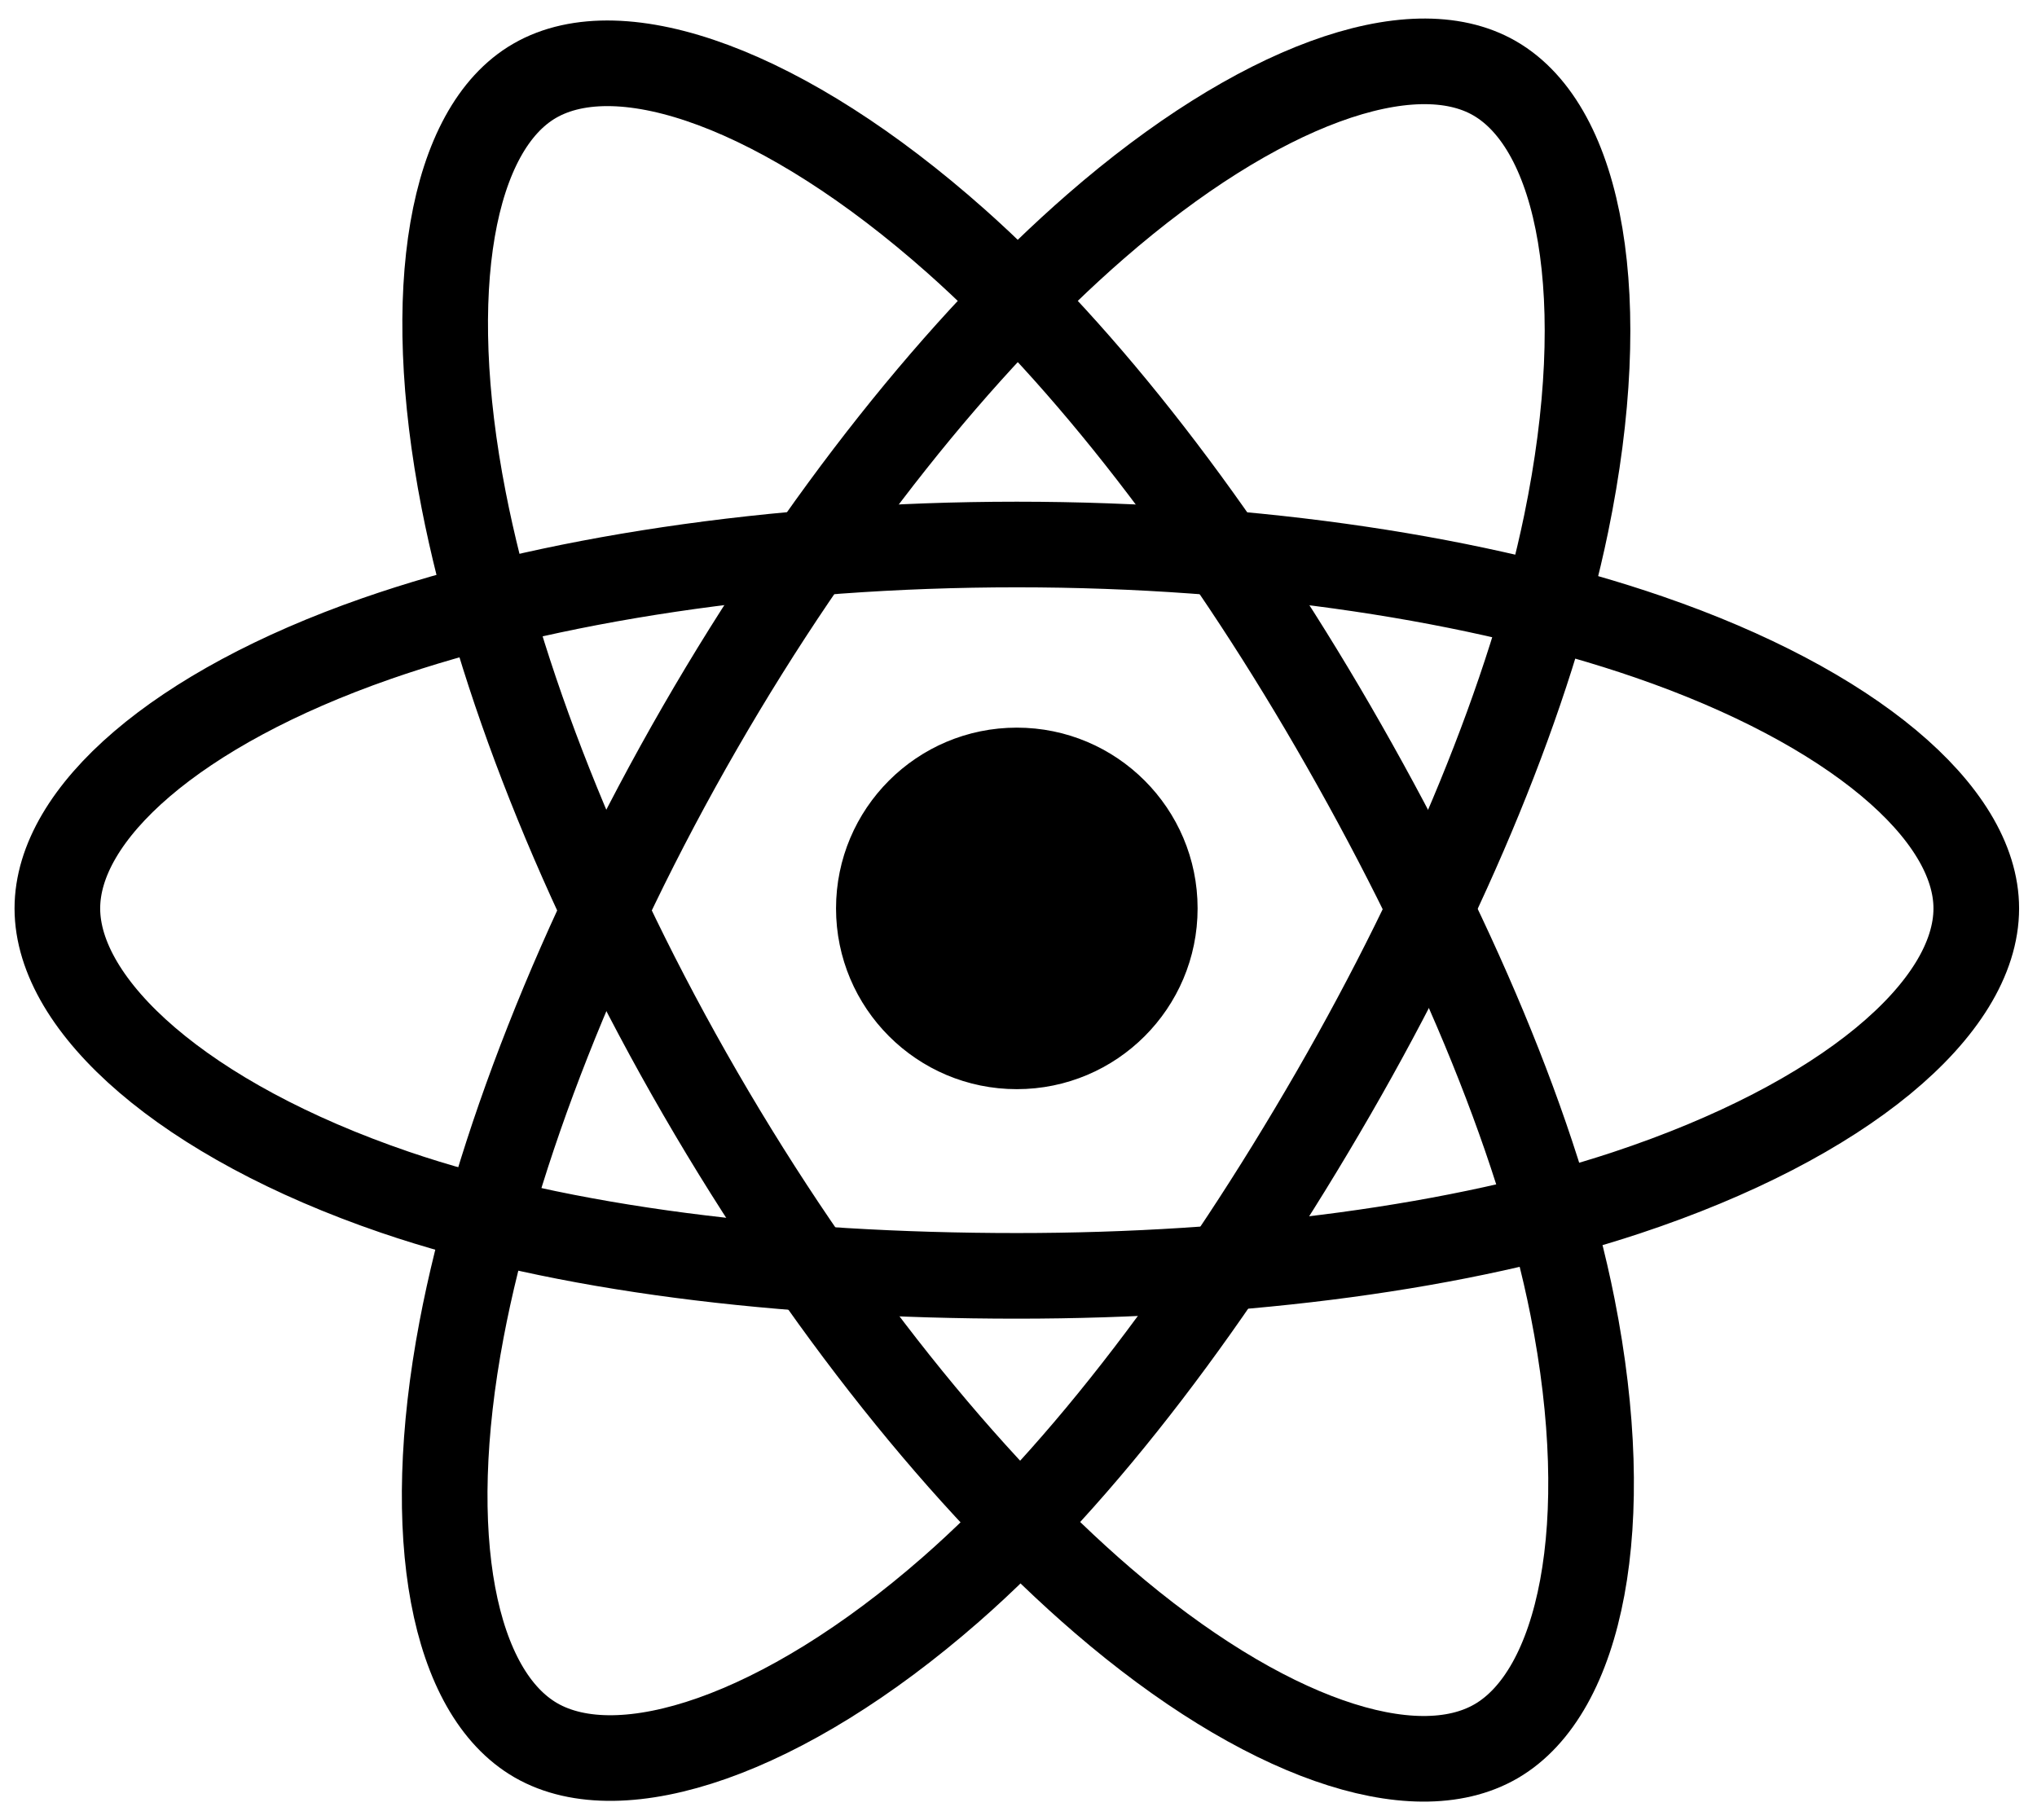
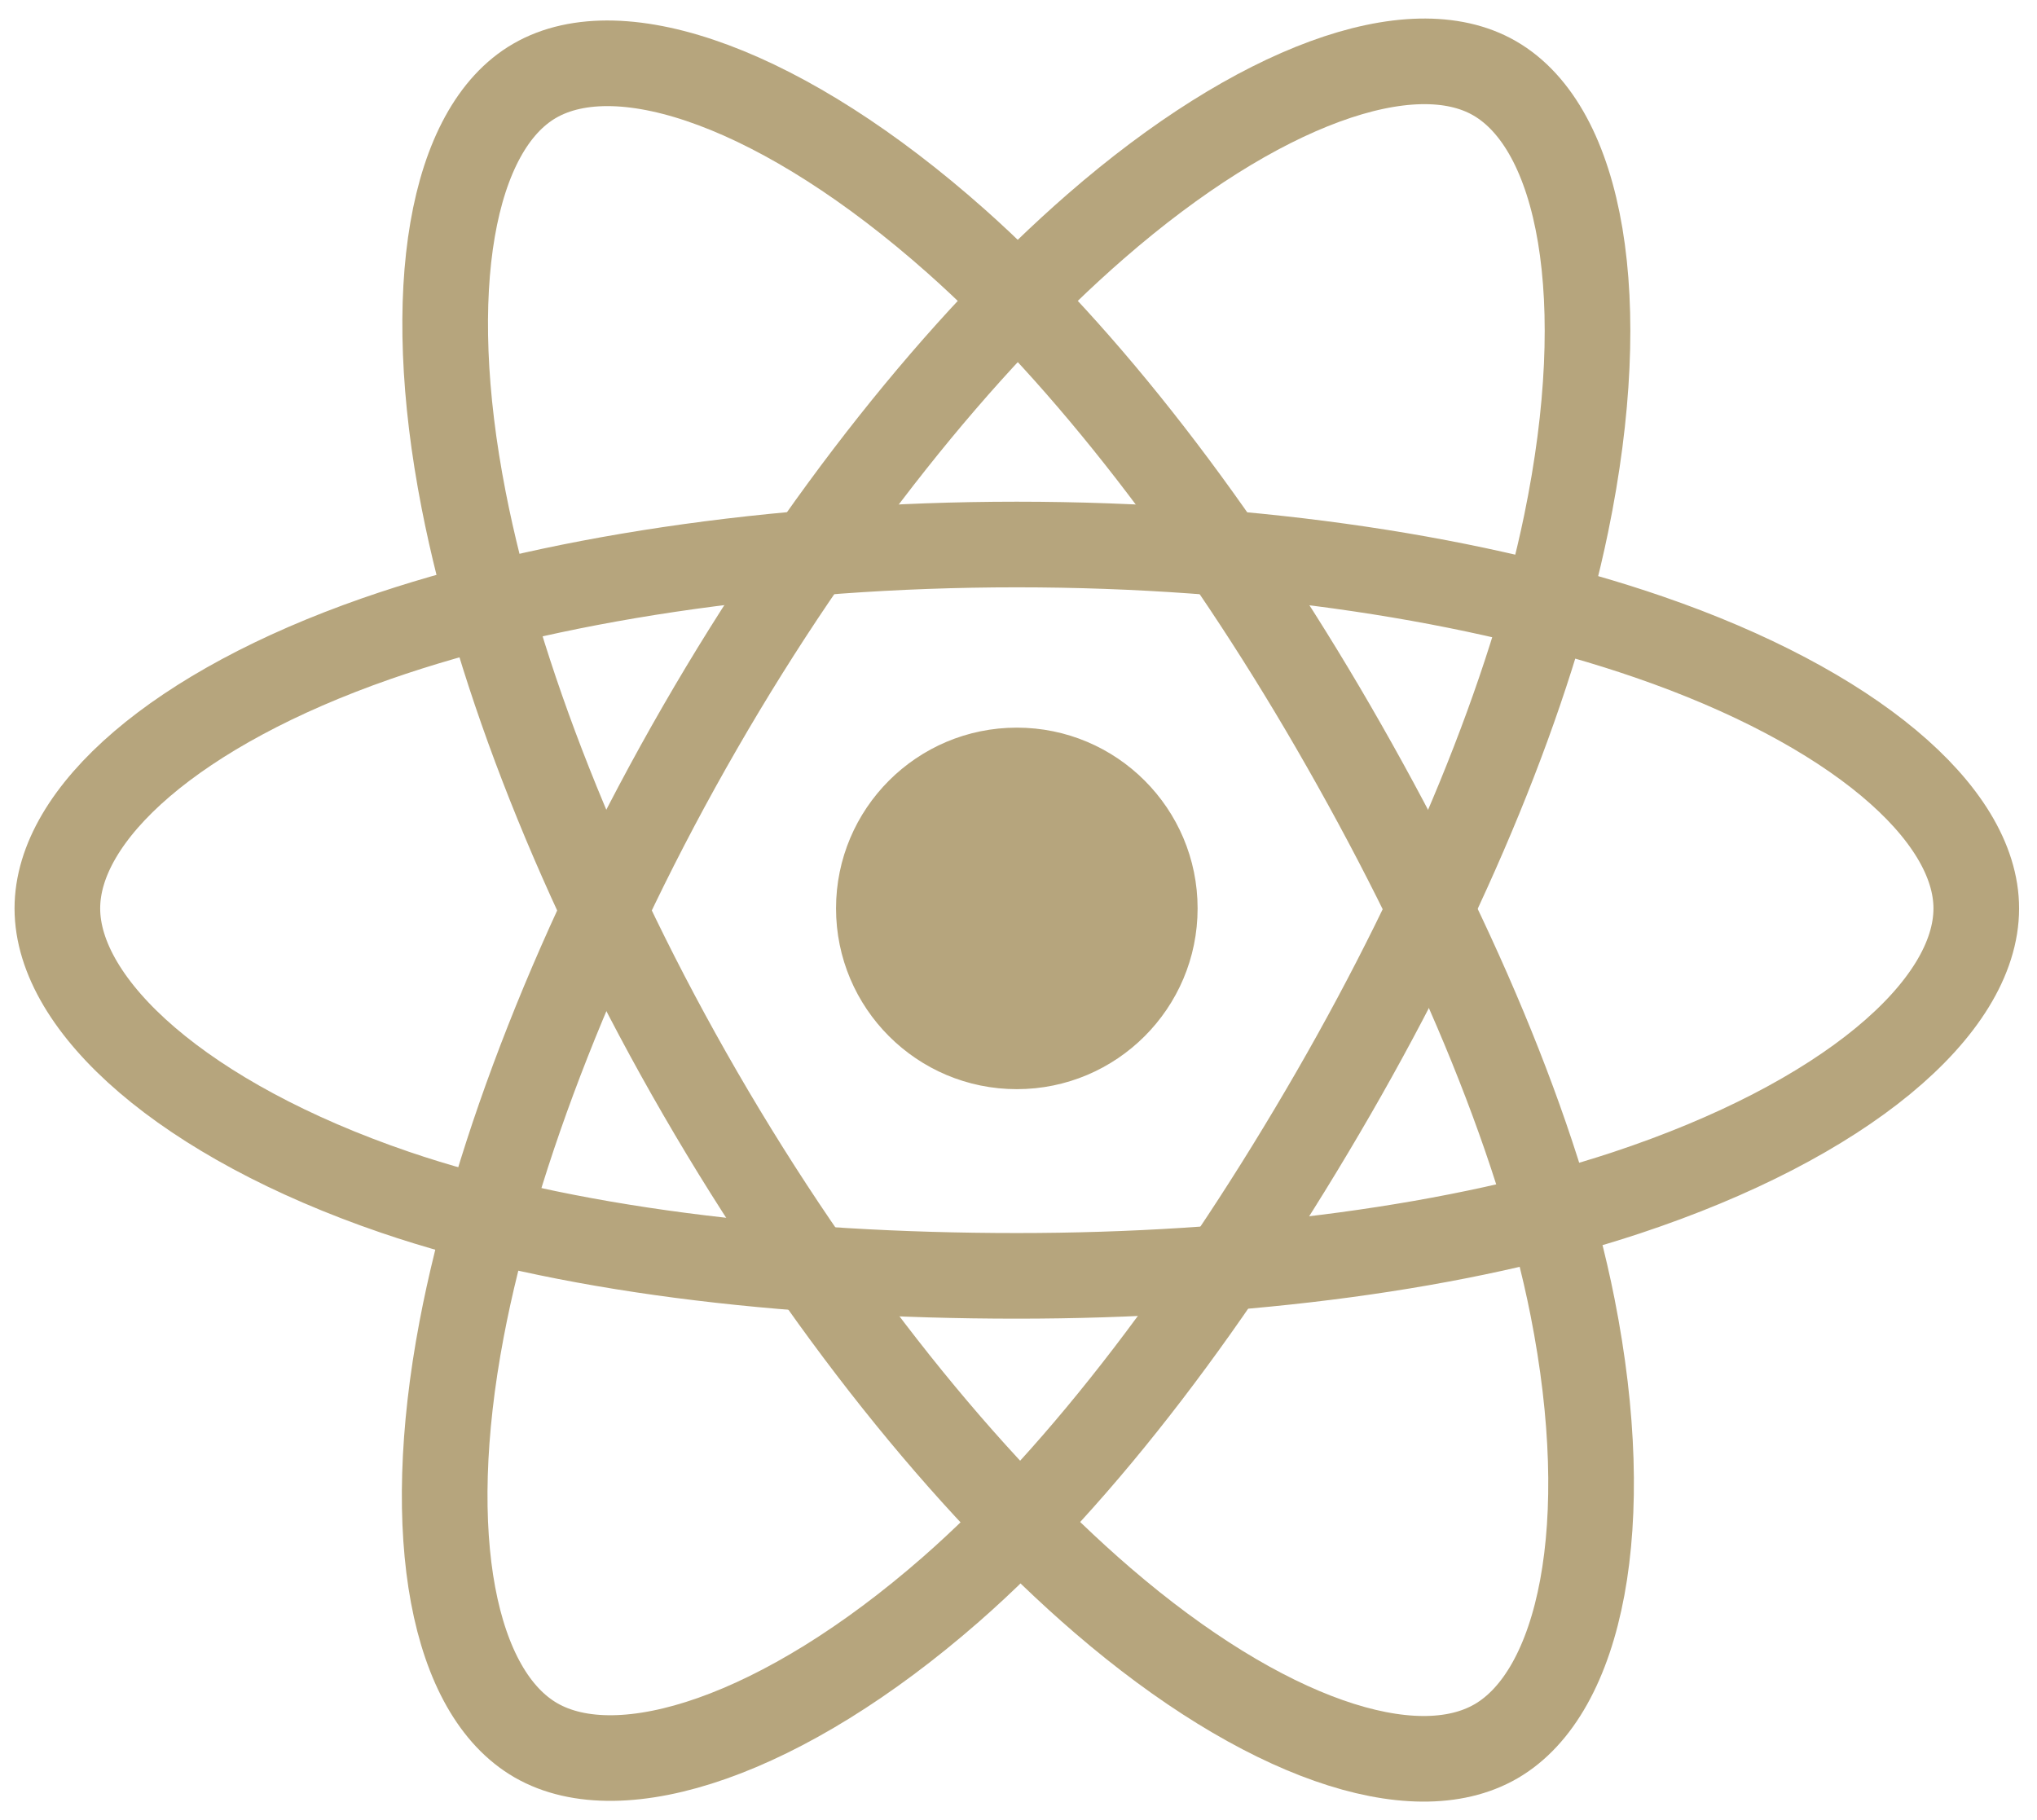
<svg xmlns="http://www.w3.org/2000/svg" version="1.1" x="0" y="0" width="150" height="134" viewBox="0, 0, 570, 510" id="svg4394">
  <defs id="defs4410" />
-   <g id="Layer_1" style="stroke:#333000;stroke-opacity:1">
-     <path d="M334.696,254.628 C334.696,282.334 312.235,304.795 284.529,304.795 C256.823,304.795 234.362,282.334 234.362,254.628 C234.362,226.922 256.823,204.461 284.529,204.461 C312.235,204.461 334.696,226.922 334.696,254.628 z" fill="#006400" id="path4400" style="stroke:#000000;stroke-opacity:1;fill:#000000;fill-opacity:1" />
-     <path d="M284.529,152.628 C351.885,152.628 414.457,162.293 461.636,178.535 C518.48,198.104 553.43,227.768 553.43,254.628 C553.43,282.619 516.389,314.131 455.347,334.356 C409.196,349.647 348.468,357.628 284.529,357.628 C218.975,357.628 156.899,350.136 110.239,334.187 C51.193,314.005 15.628,282.084 15.628,254.628 C15.628,227.986 48.998,198.552 105.043,179.012 C152.398,162.503 216.515,152.628 284.529,152.628 z" fill-opacity="0" stroke="#006400" stroke-width="24" stroke-miterlimit="10" id="path4402" style="stroke:#000000;stroke-opacity:1" />
-     <path d="M195.736,203.922 C229.385,145.574 269.017,96.198 306.656,63.442 C352.006,23.976 395.163,8.519 418.431,21.937 C442.679,35.92 451.473,83.751 438.498,146.733 C428.688,194.351 405.264,250.945 373.322,306.334 C340.573,363.122 303.072,413.153 265.945,445.606 C218.964,486.674 173.545,501.535 149.76,487.819 C126.681,474.509 117.854,430.898 128.926,372.586 C138.281,323.316 161.758,262.841 195.736,203.922 z" fill-opacity="0" stroke="#006400" stroke-width="24" stroke-miterlimit="10" id="path4404" style="stroke:#000000;stroke-opacity:1" />
-     <path d="M195.821,306.482 C162.075,248.19 139.09,189.195 129.509,140.227 C117.965,81.228 126.127,36.118 149.373,22.661 C173.597,8.637 219.428,24.905 267.513,67.601 C303.869,99.881 341.201,148.438 373.236,203.774 C406.08,260.507 430.697,317.983 440.272,366.356 C452.389,427.569 442.581,474.34 418.819,488.096 C395.762,501.444 353.57,487.312 308.58,448.597 C270.567,415.886 229.898,365.344 195.821,306.482 z" fill-opacity="0" stroke="#006400" stroke-width="24" stroke-miterlimit="10" id="path4406" style="stroke-width:24;stroke-miterlimit:10;stroke-dasharray:none;stroke:#000000;stroke-opacity:1" />
+   <g id="Layer_1" style="stroke:#b6a57d;stroke-opacity:1">
+     <path d="M334.696,254.628 C334.696,282.334 312.235,304.795 284.529,304.795 C256.823,304.795 234.362,282.334 234.362,254.628 C234.362,226.922 256.823,204.461 284.529,204.461 C312.235,204.461 334.696,226.922 334.696,254.628 z" fill="#006400" id="path4400" style="stroke:#b6a57d;stroke-opacity:1;fill:#b6a57d;fill-opacity:1" />
+     <path d="M284.529,152.628 C351.885,152.628 414.457,162.293 461.636,178.535 C518.48,198.104 553.43,227.768 553.43,254.628 C553.43,282.619 516.389,314.131 455.347,334.356 C409.196,349.647 348.468,357.628 284.529,357.628 C218.975,357.628 156.899,350.136 110.239,334.187 C51.193,314.005 15.628,282.084 15.628,254.628 C15.628,227.986 48.998,198.552 105.043,179.012 C152.398,162.503 216.515,152.628 284.529,152.628 z" fill-opacity="0" stroke="#006400" stroke-width="24" stroke-miterlimit="10" id="path4402" style="stroke:#b6a57d;stroke-opacity:1" />
+     <path d="M195.736,203.922 C229.385,145.574 269.017,96.198 306.656,63.442 C352.006,23.976 395.163,8.519 418.431,21.937 C442.679,35.92 451.473,83.751 438.498,146.733 C428.688,194.351 405.264,250.945 373.322,306.334 C340.573,363.122 303.072,413.153 265.945,445.606 C218.964,486.674 173.545,501.535 149.76,487.819 C126.681,474.509 117.854,430.898 128.926,372.586 C138.281,323.316 161.758,262.841 195.736,203.922 z" fill-opacity="0" stroke="#006400" stroke-width="24" stroke-miterlimit="10" id="path4404" style="stroke:#b6a57d;stroke-opacity:1" />
+     <path d="M195.821,306.482 C162.075,248.19 139.09,189.195 129.509,140.227 C117.965,81.228 126.127,36.118 149.373,22.661 C173.597,8.637 219.428,24.905 267.513,67.601 C303.869,99.881 341.201,148.438 373.236,203.774 C406.08,260.507 430.697,317.983 440.272,366.356 C452.389,427.569 442.581,474.34 418.819,488.096 C395.762,501.444 353.57,487.312 308.58,448.597 C270.567,415.886 229.898,365.344 195.821,306.482 z" fill-opacity="0" stroke="#006400" stroke-width="24" stroke-miterlimit="10" id="path4406" style="stroke-width:24;stroke-miterlimit:10;stroke-dasharray:none;stroke:#b6a57d;stroke-opacity:1" />
  </g>
</svg>
